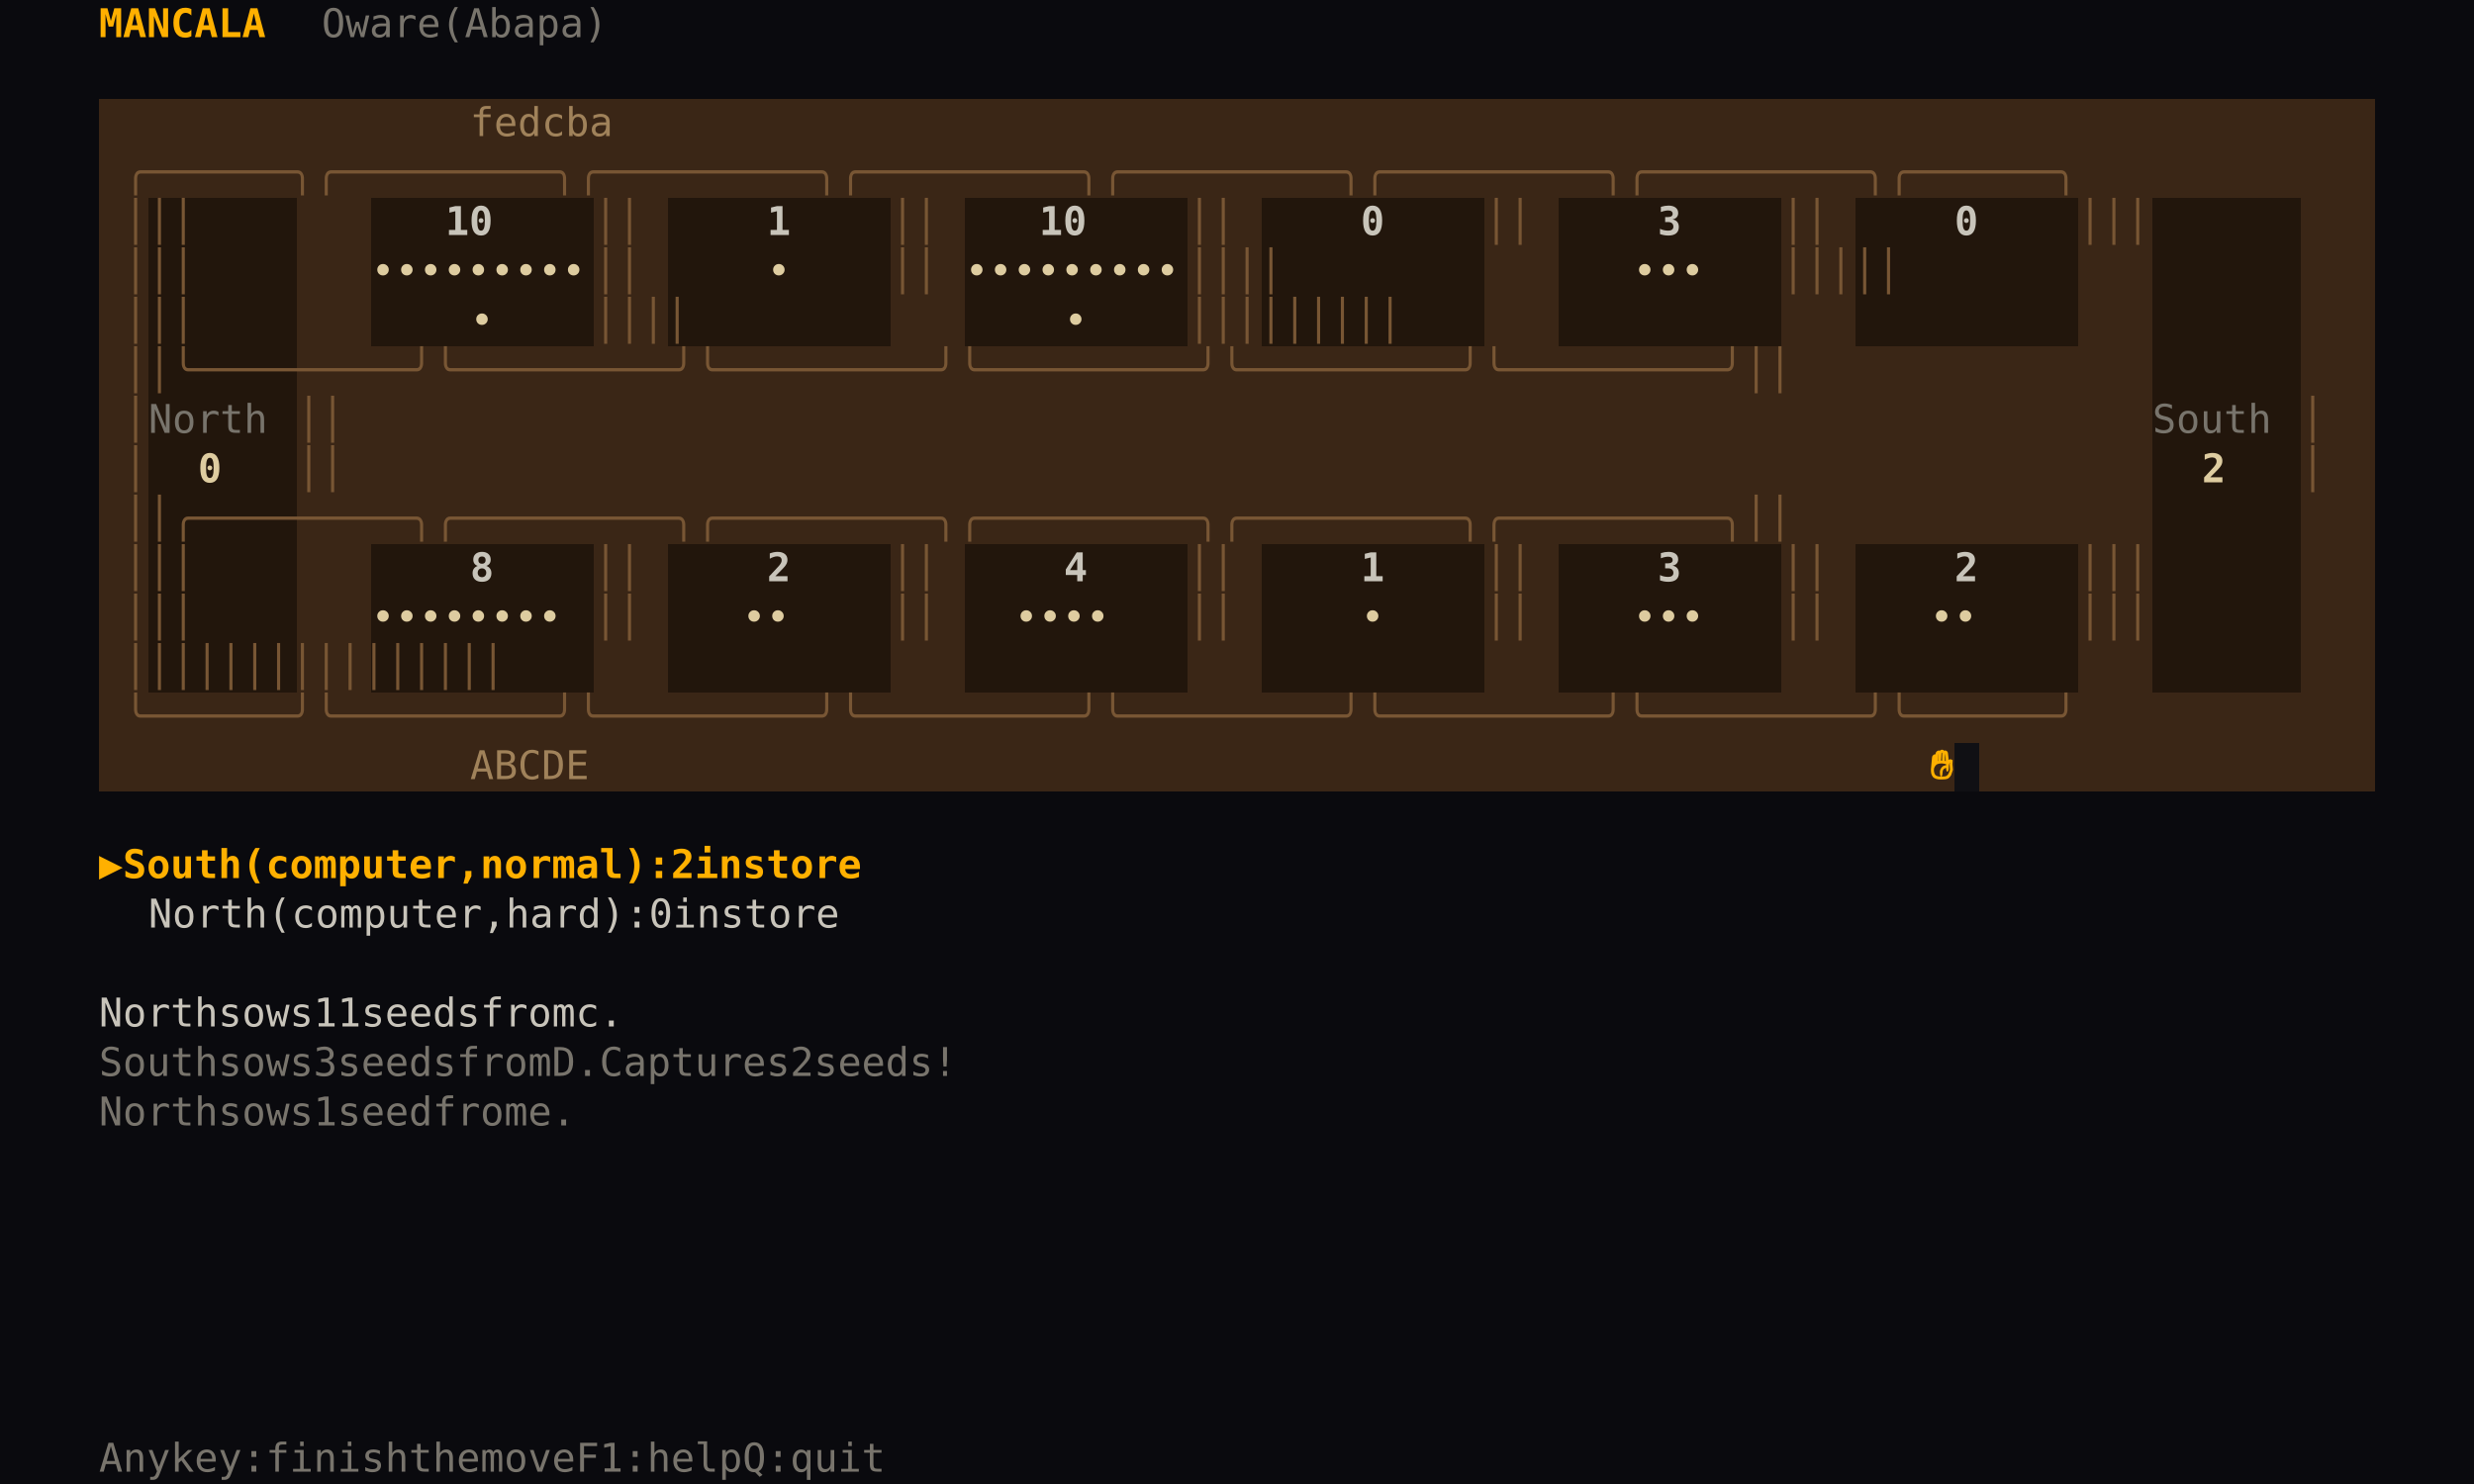
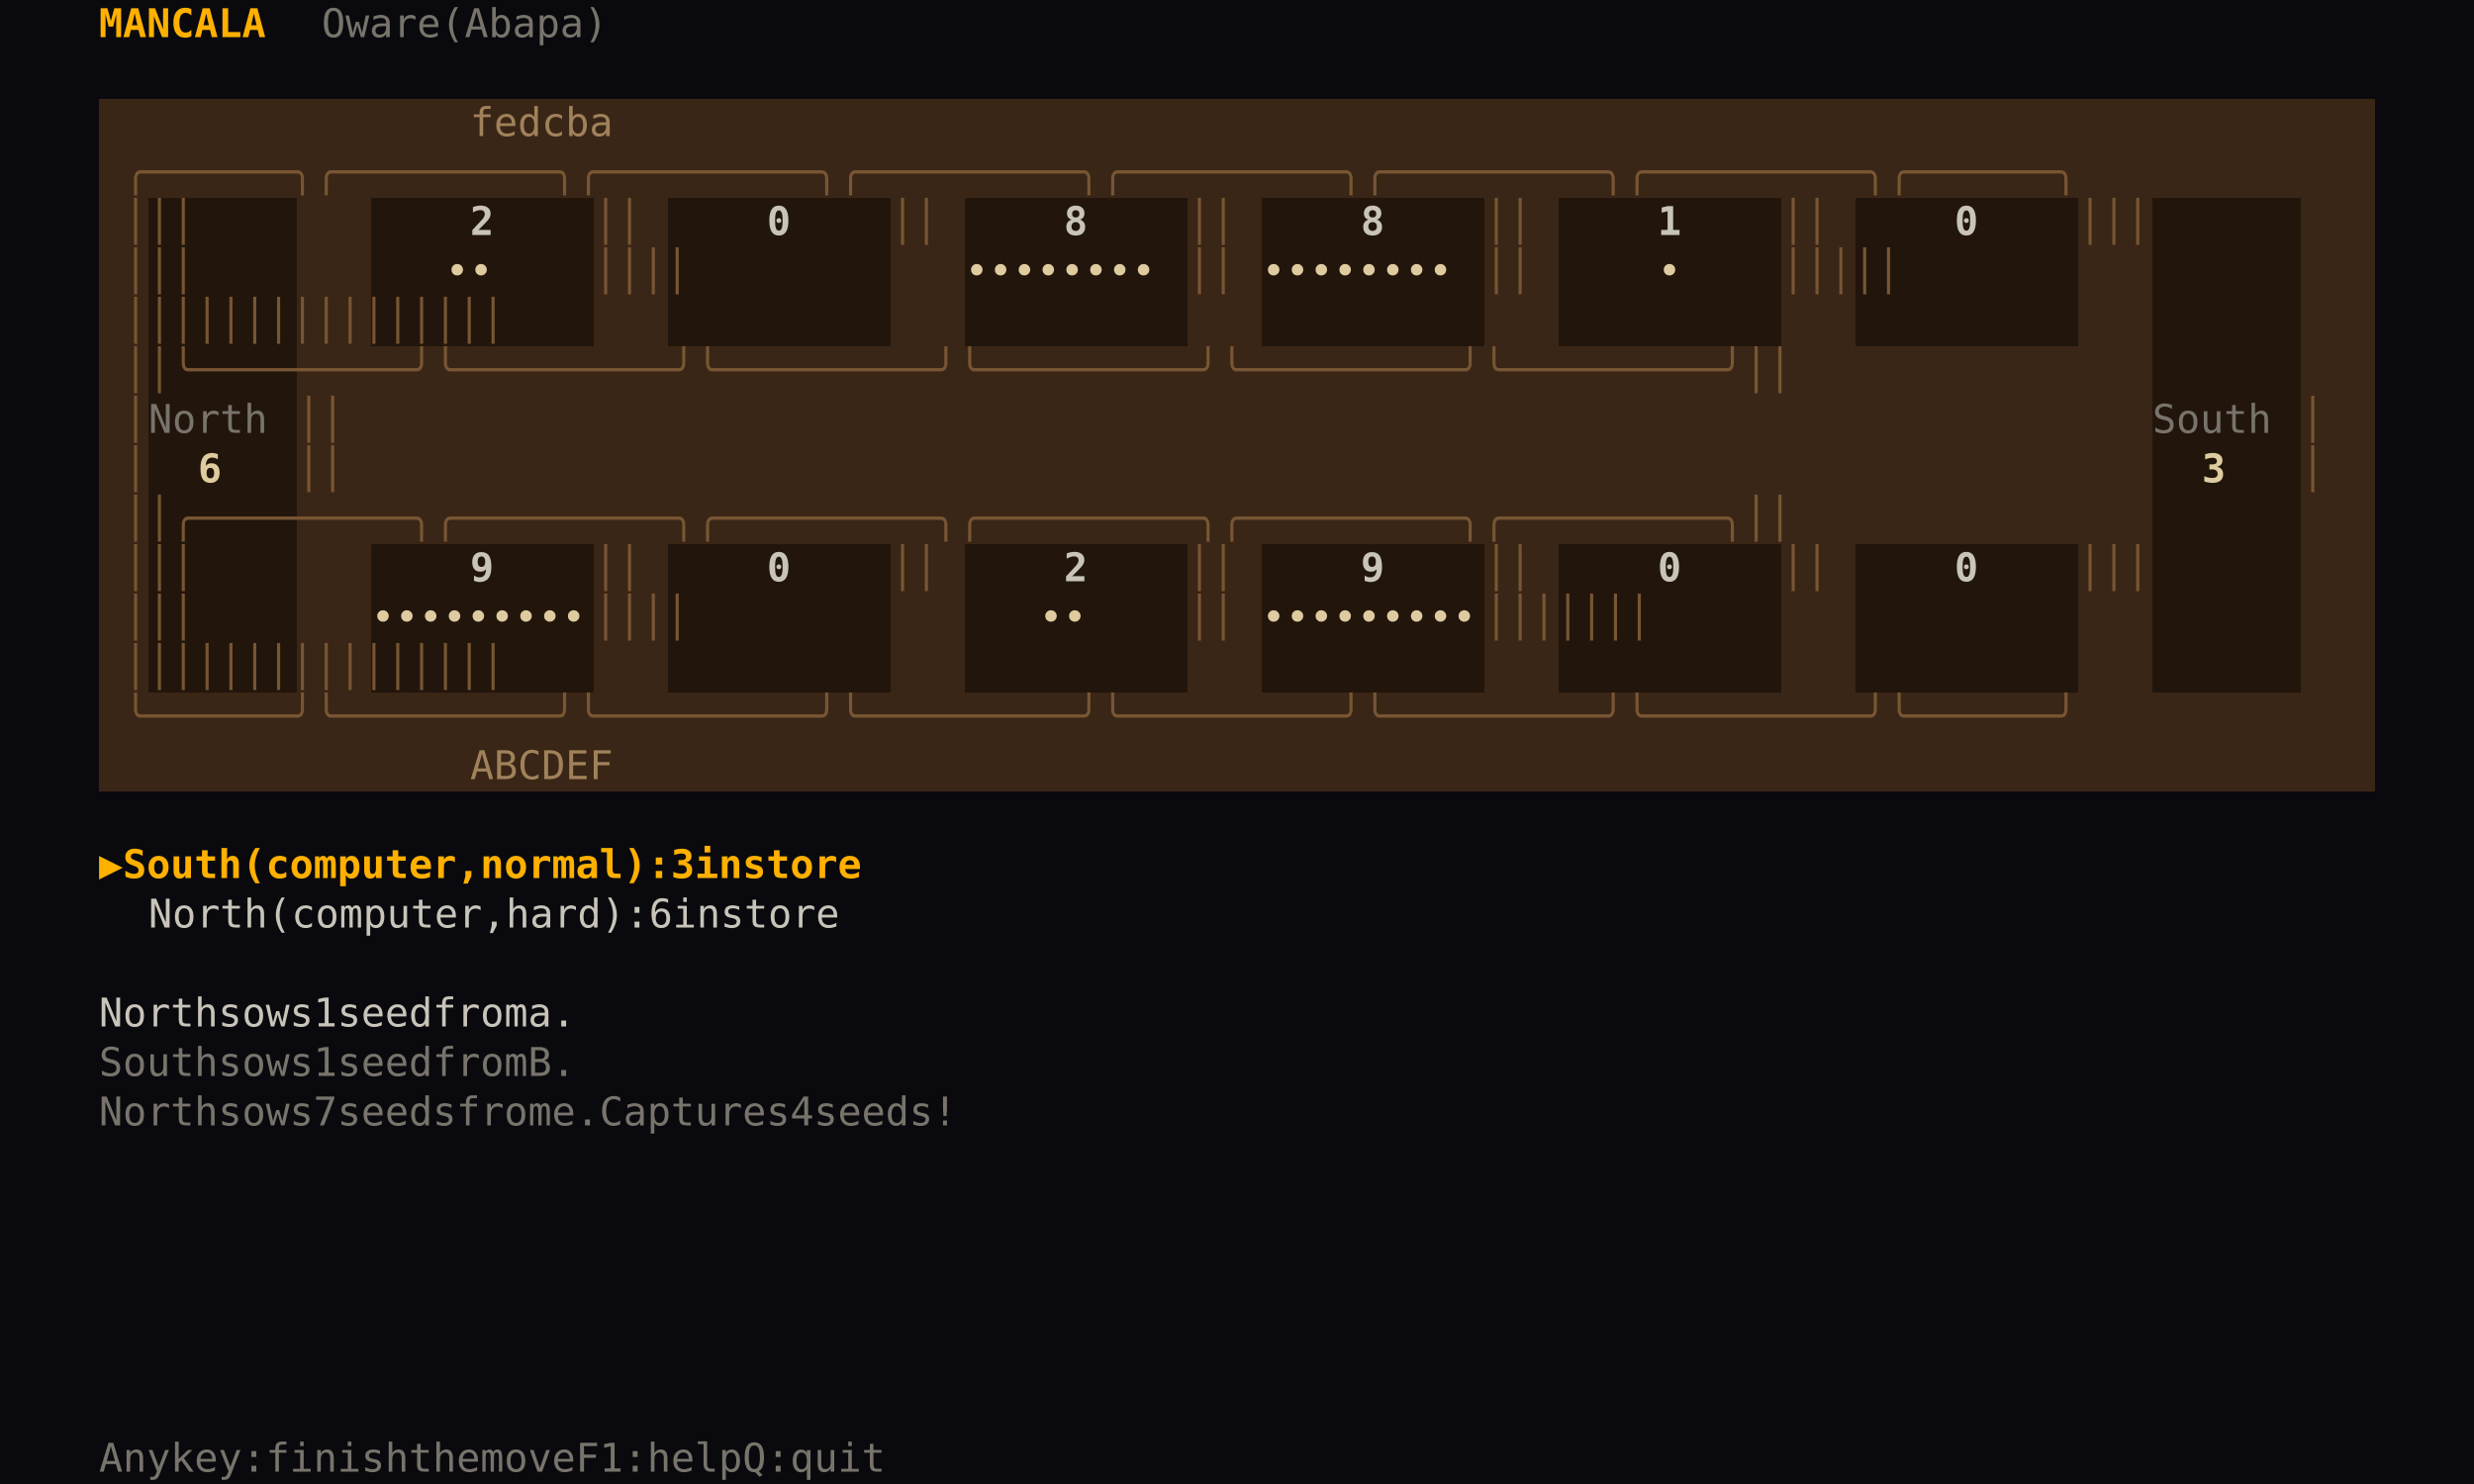
<svg xmlns="http://www.w3.org/2000/svg" viewBox="0 0 1000 600" width="1000" height="600" shape-rendering="crispEdges">
  <rect width="1000" height="600" fill="#101014" />
  <rect x="0" y="0" width="1000" height="20.5" fill="#0a0a0e" />
  <rect x="0" y="20" width="1000" height="20.5" fill="#0a0a0e" />
  <rect x="0" y="40" width="40" height="20.5" fill="#0a0a0e" />
  <rect x="40" y="40" width="920" height="20.5" fill="#3a2616" />
  <rect x="960" y="40" width="40" height="20.5" fill="#0a0a0e" />
  <rect x="0" y="60" width="40" height="20.5" fill="#0a0a0e" />
  <rect x="40" y="60" width="920" height="20.5" fill="#3a2616" />
  <rect x="960" y="60" width="40" height="20.5" fill="#0a0a0e" />
  <rect x="0" y="80" width="40" height="20.5" fill="#0a0a0e" />
  <rect x="40" y="80" width="20" height="20.5" fill="#3a2616" />
  <rect x="60" y="80" width="60" height="20.5" fill="#22160c" />
  <rect x="120" y="80" width="30" height="20.5" fill="#3a2616" />
  <rect x="150" y="80" width="90" height="20.5" fill="#22160c" />
  <rect x="240" y="80" width="30" height="20.5" fill="#3a2616" />
  <rect x="270" y="80" width="90" height="20.5" fill="#22160c" />
  <rect x="360" y="80" width="30" height="20.5" fill="#3a2616" />
  <rect x="390" y="80" width="90" height="20.5" fill="#22160c" />
  <rect x="480" y="80" width="30" height="20.5" fill="#3a2616" />
  <rect x="510" y="80" width="90" height="20.5" fill="#22160c" />
  <rect x="600" y="80" width="30" height="20.5" fill="#3a2616" />
  <rect x="630" y="80" width="90" height="20.5" fill="#22160c" />
  <rect x="720" y="80" width="30" height="20.5" fill="#3a2616" />
  <rect x="750" y="80" width="90" height="20.5" fill="#22160c" />
  <rect x="840" y="80" width="30" height="20.5" fill="#3a2616" />
  <rect x="870" y="80" width="60" height="20.5" fill="#22160c" />
  <rect x="930" y="80" width="30" height="20.5" fill="#3a2616" />
  <rect x="960" y="80" width="40" height="20.5" fill="#0a0a0e" />
  <rect x="0" y="100" width="40" height="20.5" fill="#0a0a0e" />
  <rect x="40" y="100" width="20" height="20.5" fill="#3a2616" />
  <rect x="60" y="100" width="60" height="20.5" fill="#22160c" />
  <rect x="120" y="100" width="30" height="20.5" fill="#3a2616" />
  <rect x="150" y="100" width="90" height="20.5" fill="#22160c" />
  <rect x="240" y="100" width="30" height="20.5" fill="#3a2616" />
  <rect x="270" y="100" width="90" height="20.5" fill="#22160c" />
  <rect x="360" y="100" width="30" height="20.5" fill="#3a2616" />
  <rect x="390" y="100" width="90" height="20.5" fill="#22160c" />
  <rect x="480" y="100" width="30" height="20.5" fill="#3a2616" />
  <rect x="510" y="100" width="90" height="20.5" fill="#22160c" />
  <rect x="600" y="100" width="30" height="20.5" fill="#3a2616" />
  <rect x="630" y="100" width="90" height="20.5" fill="#22160c" />
  <rect x="720" y="100" width="30" height="20.5" fill="#3a2616" />
  <rect x="750" y="100" width="90" height="20.5" fill="#22160c" />
  <rect x="840" y="100" width="30" height="20.5" fill="#3a2616" />
  <rect x="870" y="100" width="60" height="20.5" fill="#22160c" />
  <rect x="930" y="100" width="30" height="20.5" fill="#3a2616" />
  <rect x="960" y="100" width="40" height="20.5" fill="#0a0a0e" />
  <rect x="0" y="120" width="40" height="20.5" fill="#0a0a0e" />
  <rect x="40" y="120" width="20" height="20.5" fill="#3a2616" />
  <rect x="60" y="120" width="60" height="20.5" fill="#22160c" />
  <rect x="120" y="120" width="30" height="20.5" fill="#3a2616" />
  <rect x="150" y="120" width="90" height="20.5" fill="#22160c" />
  <rect x="240" y="120" width="30" height="20.5" fill="#3a2616" />
  <rect x="270" y="120" width="90" height="20.5" fill="#22160c" />
  <rect x="360" y="120" width="30" height="20.5" fill="#3a2616" />
  <rect x="390" y="120" width="90" height="20.5" fill="#22160c" />
  <rect x="480" y="120" width="30" height="20.5" fill="#3a2616" />
  <rect x="510" y="120" width="90" height="20.5" fill="#22160c" />
  <rect x="600" y="120" width="30" height="20.5" fill="#3a2616" />
  <rect x="630" y="120" width="90" height="20.5" fill="#22160c" />
  <rect x="720" y="120" width="30" height="20.5" fill="#3a2616" />
  <rect x="750" y="120" width="90" height="20.5" fill="#22160c" />
  <rect x="840" y="120" width="30" height="20.5" fill="#3a2616" />
  <rect x="870" y="120" width="60" height="20.5" fill="#22160c" />
  <rect x="930" y="120" width="30" height="20.5" fill="#3a2616" />
  <rect x="960" y="120" width="40" height="20.5" fill="#0a0a0e" />
  <rect x="0" y="140" width="40" height="20.5" fill="#0a0a0e" />
  <rect x="40" y="140" width="20" height="20.5" fill="#3a2616" />
  <rect x="60" y="140" width="60" height="20.5" fill="#22160c" />
  <rect x="120" y="140" width="750" height="20.5" fill="#3a2616" />
  <rect x="870" y="140" width="60" height="20.5" fill="#22160c" />
  <rect x="930" y="140" width="30" height="20.5" fill="#3a2616" />
  <rect x="960" y="140" width="40" height="20.5" fill="#0a0a0e" />
  <rect x="0" y="160" width="40" height="20.5" fill="#0a0a0e" />
  <rect x="40" y="160" width="20" height="20.5" fill="#3a2616" />
  <rect x="60" y="160" width="60" height="20.5" fill="#22160c" />
  <rect x="120" y="160" width="750" height="20.5" fill="#3a2616" />
  <rect x="870" y="160" width="60" height="20.5" fill="#22160c" />
  <rect x="930" y="160" width="30" height="20.5" fill="#3a2616" />
  <rect x="960" y="160" width="40" height="20.5" fill="#0a0a0e" />
  <rect x="0" y="180" width="40" height="20.5" fill="#0a0a0e" />
  <rect x="40" y="180" width="20" height="20.5" fill="#3a2616" />
  <rect x="60" y="180" width="60" height="20.5" fill="#22160c" />
  <rect x="120" y="180" width="750" height="20.5" fill="#3a2616" />
  <rect x="870" y="180" width="60" height="20.5" fill="#22160c" />
  <rect x="930" y="180" width="30" height="20.5" fill="#3a2616" />
  <rect x="960" y="180" width="40" height="20.5" fill="#0a0a0e" />
  <rect x="0" y="200" width="40" height="20.5" fill="#0a0a0e" />
  <rect x="40" y="200" width="20" height="20.5" fill="#3a2616" />
  <rect x="60" y="200" width="60" height="20.5" fill="#22160c" />
  <rect x="120" y="200" width="750" height="20.5" fill="#3a2616" />
  <rect x="870" y="200" width="60" height="20.5" fill="#22160c" />
  <rect x="930" y="200" width="30" height="20.5" fill="#3a2616" />
  <rect x="960" y="200" width="40" height="20.5" fill="#0a0a0e" />
  <rect x="0" y="220" width="40" height="20.5" fill="#0a0a0e" />
  <rect x="40" y="220" width="20" height="20.5" fill="#3a2616" />
  <rect x="60" y="220" width="60" height="20.5" fill="#22160c" />
  <rect x="120" y="220" width="30" height="20.5" fill="#3a2616" />
  <rect x="150" y="220" width="90" height="20.5" fill="#22160c" />
  <rect x="240" y="220" width="30" height="20.5" fill="#3a2616" />
  <rect x="270" y="220" width="90" height="20.5" fill="#22160c" />
  <rect x="360" y="220" width="30" height="20.5" fill="#3a2616" />
  <rect x="390" y="220" width="90" height="20.5" fill="#22160c" />
  <rect x="480" y="220" width="30" height="20.5" fill="#3a2616" />
  <rect x="510" y="220" width="90" height="20.5" fill="#22160c" />
  <rect x="600" y="220" width="30" height="20.5" fill="#3a2616" />
  <rect x="630" y="220" width="90" height="20.5" fill="#22160c" />
  <rect x="720" y="220" width="30" height="20.5" fill="#3a2616" />
  <rect x="750" y="220" width="90" height="20.5" fill="#22160c" />
  <rect x="840" y="220" width="30" height="20.5" fill="#3a2616" />
  <rect x="870" y="220" width="60" height="20.5" fill="#22160c" />
  <rect x="930" y="220" width="30" height="20.5" fill="#3a2616" />
  <rect x="960" y="220" width="40" height="20.5" fill="#0a0a0e" />
  <rect x="0" y="240" width="40" height="20.5" fill="#0a0a0e" />
  <rect x="40" y="240" width="20" height="20.5" fill="#3a2616" />
  <rect x="60" y="240" width="60" height="20.5" fill="#22160c" />
  <rect x="120" y="240" width="30" height="20.5" fill="#3a2616" />
  <rect x="150" y="240" width="90" height="20.5" fill="#22160c" />
  <rect x="240" y="240" width="30" height="20.5" fill="#3a2616" />
  <rect x="270" y="240" width="90" height="20.5" fill="#22160c" />
  <rect x="360" y="240" width="30" height="20.5" fill="#3a2616" />
  <rect x="390" y="240" width="90" height="20.5" fill="#22160c" />
  <rect x="480" y="240" width="30" height="20.5" fill="#3a2616" />
  <rect x="510" y="240" width="90" height="20.5" fill="#22160c" />
  <rect x="600" y="240" width="30" height="20.5" fill="#3a2616" />
  <rect x="630" y="240" width="90" height="20.5" fill="#22160c" />
  <rect x="720" y="240" width="30" height="20.5" fill="#3a2616" />
  <rect x="750" y="240" width="90" height="20.5" fill="#22160c" />
  <rect x="840" y="240" width="30" height="20.5" fill="#3a2616" />
  <rect x="870" y="240" width="60" height="20.5" fill="#22160c" />
  <rect x="930" y="240" width="30" height="20.5" fill="#3a2616" />
  <rect x="960" y="240" width="40" height="20.5" fill="#0a0a0e" />
  <rect x="0" y="260" width="40" height="20.5" fill="#0a0a0e" />
  <rect x="40" y="260" width="20" height="20.5" fill="#3a2616" />
  <rect x="60" y="260" width="60" height="20.5" fill="#22160c" />
  <rect x="120" y="260" width="30" height="20.5" fill="#3a2616" />
  <rect x="150" y="260" width="90" height="20.5" fill="#22160c" />
  <rect x="240" y="260" width="30" height="20.5" fill="#3a2616" />
  <rect x="270" y="260" width="90" height="20.5" fill="#22160c" />
  <rect x="360" y="260" width="30" height="20.5" fill="#3a2616" />
  <rect x="390" y="260" width="90" height="20.5" fill="#22160c" />
  <rect x="480" y="260" width="30" height="20.5" fill="#3a2616" />
  <rect x="510" y="260" width="90" height="20.5" fill="#22160c" />
  <rect x="600" y="260" width="30" height="20.5" fill="#3a2616" />
  <rect x="630" y="260" width="90" height="20.5" fill="#22160c" />
  <rect x="720" y="260" width="30" height="20.5" fill="#3a2616" />
  <rect x="750" y="260" width="90" height="20.5" fill="#22160c" />
  <rect x="840" y="260" width="30" height="20.5" fill="#3a2616" />
  <rect x="870" y="260" width="60" height="20.5" fill="#22160c" />
  <rect x="930" y="260" width="30" height="20.5" fill="#3a2616" />
  <rect x="960" y="260" width="40" height="20.5" fill="#0a0a0e" />
  <rect x="0" y="280" width="40" height="20.5" fill="#0a0a0e" />
  <rect x="40" y="280" width="920" height="20.5" fill="#3a2616" />
  <rect x="960" y="280" width="40" height="20.5" fill="#0a0a0e" />
  <rect x="0" y="300" width="40" height="20.5" fill="#0a0a0e" />
-   <rect x="40" y="300" width="750" height="20.5" fill="#3a2616" />
-   <rect x="800" y="300" width="160" height="20.5" fill="#3a2616" />
+   <rect x="40" y="300" width="920" height="20.5" fill="#3a2616" />
  <rect x="960" y="300" width="40" height="20.5" fill="#0a0a0e" />
  <rect x="0" y="320" width="1000" height="20.5" fill="#0a0a0e" />
  <rect x="0" y="340" width="1000" height="20.5" fill="#0a0a0e" />
  <rect x="0" y="360" width="1000" height="20.5" fill="#0a0a0e" />
  <rect x="0" y="380" width="1000" height="20.5" fill="#0a0a0e" />
  <rect x="0" y="400" width="1000" height="20.5" fill="#0a0a0e" />
  <rect x="0" y="420" width="1000" height="20.5" fill="#0a0a0e" />
  <rect x="0" y="440" width="1000" height="20.5" fill="#0a0a0e" />
  <rect x="0" y="460" width="1000" height="20.5" fill="#0a0a0e" />
  <rect x="0" y="480" width="1000" height="20.5" fill="#0a0a0e" />
  <rect x="0" y="500" width="1000" height="20.5" fill="#0a0a0e" />
  <rect x="0" y="520" width="1000" height="20.5" fill="#0a0a0e" />
  <rect x="0" y="540" width="1000" height="20.5" fill="#0a0a0e" />
  <rect x="0" y="560" width="1000" height="20.5" fill="#0a0a0e" />
  <rect x="0" y="580" width="1000" height="20.5" fill="#0a0a0e" />
  <g font-family="DejaVu Sans Mono, Menlo, Consolas, monospace" font-size="16" xml:space="preserve">
    <text x="40 50 60 70 80 90 100" y="15" fill="#ffb000" font-weight="bold">MANCALA</text>
    <text x="130 140 150 160 170 190 200 210 220 230 240 250" y="15" fill="#78746c">Oware(Abapa)</text>
    <text x="190 310 430 550 670 790" y="55" fill="#a0825a">fedcba</text>
    <text x="50 60 70 80 90 100 110 120 140 150 160 170 180 190 200 210 220 230 240 260 270 280 290 300 310 320 330 340 350 360 380 390 400 410 420 430 440 450 460 470 480 500 510 520 530 540 550 560 570 580 590 600 620 630 640 650 660 670 680 690 700 710 720 740 750 760 770 780 790 800 810 820 830 840 860 870 880 890 900 910 920 930" y="75" fill="#785634">╭──────╮╭─────────╮╭─────────╮╭─────────╮╭─────────╮╭─────────╮╭─────────╮╭──────╮</text>
    <text x="50 120 140" y="95" fill="#785634">│││</text>
-     <text x="180 190" y="95" fill="#c8c4ba" font-weight="bold">10</text>
+     <text x="190" y="95" fill="#c8c4ba" font-weight="bold">2</text>
    <text x="240 260" y="95" fill="#785634">││</text>
-     <text x="310" y="95" fill="#c8c4ba" font-weight="bold">1</text>
+     <text x="310" y="95" fill="#c8c4ba" font-weight="bold">0</text>
    <text x="360 380" y="95" fill="#785634">││</text>
-     <text x="420 430" y="95" fill="#c8c4ba" font-weight="bold">10</text>
+     <text x="430" y="95" fill="#c8c4ba" font-weight="bold">8</text>
    <text x="480 500" y="95" fill="#785634">││</text>
-     <text x="550" y="95" fill="#c8c4ba" font-weight="bold">0</text>
+     <text x="550" y="95" fill="#c8c4ba" font-weight="bold">8</text>
    <text x="600 620" y="95" fill="#785634">││</text>
-     <text x="670" y="95" fill="#c8c4ba" font-weight="bold">3</text>
+     <text x="670" y="95" fill="#c8c4ba" font-weight="bold">1</text>
    <text x="720 740" y="95" fill="#785634">││</text>
    <text x="790" y="95" fill="#c8c4ba" font-weight="bold">0</text>
    <text x="840 860 930" y="95" fill="#785634">│││</text>
    <text x="50 120 140" y="115" fill="#785634">│││</text>
-     <text x="150 160 170 180 190 200 210 220 230" y="115" fill="#decca0">•••••••••</text>
-     <text x="240 260" y="115" fill="#785634">││</text>
-     <text x="310" y="115" fill="#decca0">•</text>
-     <text x="360 380" y="115" fill="#785634">││</text>
-     <text x="390 400 410 420 430 440 450 460 470" y="115" fill="#decca0">•••••••••</text>
-     <text x="480 500 600 620" y="115" fill="#785634">││││</text>
-     <text x="660 670 680" y="115" fill="#decca0">•••</text>
+     <text x="180 190" y="115" fill="#decca0">••</text>
+     <text x="240 260 360 380" y="115" fill="#785634">││││</text>
+     <text x="390 400 410 420 430 440 450 460" y="115" fill="#decca0">••••••••</text>
+     <text x="480 500" y="115" fill="#785634">││</text>
+     <text x="510 520 530 540 550 560 570 580" y="115" fill="#decca0">••••••••</text>
+     <text x="600 620" y="115" fill="#785634">││</text>
+     <text x="670" y="115" fill="#decca0">•</text>
    <text x="720 740 840 860 930" y="115" fill="#785634">│││││</text>
-     <text x="50 120 140" y="135" fill="#785634">│││</text>
-     <text x="190" y="135" fill="#decca0">•</text>
-     <text x="240 260 360 380" y="135" fill="#785634">││││</text>
-     <text x="430" y="135" fill="#decca0">•</text>
-     <text x="480 500 600 620 720 740 840 860 930" y="135" fill="#785634">│││││││││</text>
+     <text x="50 120 140 240 260 360 380 480 500 600 620 720 740 840 860 930" y="135" fill="#785634">││││││││││││││││</text>
    <text x="50 120 140 150 160 170 180 190 200 210 220 230 240 260 270 280 290 300 310 320 330 340 350 360 380 390 400 410 420 430 440 450 460 470 480 500 510 520 530 540 550 560 570 580 590 600 620 630 640 650 660 670 680 690 700 710 720 740 750 760 770 780 790 800 810 820 830 840 860 930" y="155" fill="#785634">││╰─────────╯╰─────────╯╰─────────╯╰─────────╯╰─────────╯╰─────────╯││</text>
    <text x="50" y="175" fill="#785634">│</text>
    <text x="60 70 80 90 100" y="175" fill="#78746c">North</text>
    <text x="120 860" y="175" fill="#785634">││</text>
    <text x="870 880 890 900 910" y="175" fill="#78746c">South</text>
    <text x="930" y="175" fill="#785634">│</text>
    <text x="50" y="195" fill="#785634">│</text>
-     <text x="80" y="195" fill="#decca0" font-weight="bold">0</text>
+     <text x="80" y="195" fill="#decca0" font-weight="bold">6</text>
    <text x="120 860" y="195" fill="#785634">││</text>
-     <text x="890" y="195" fill="#decca0" font-weight="bold">2</text>
+     <text x="890" y="195" fill="#decca0" font-weight="bold">3</text>
    <text x="930" y="195" fill="#785634">│</text>
    <text x="50 120 140 150 160 170 180 190 200 210 220 230 240 260 270 280 290 300 310 320 330 340 350 360 380 390 400 410 420 430 440 450 460 470 480 500 510 520 530 540 550 560 570 580 590 600 620 630 640 650 660 670 680 690 700 710 720 740 750 760 770 780 790 800 810 820 830 840 860 930" y="215" fill="#785634">││╭─────────╮╭─────────╮╭─────────╮╭─────────╮╭─────────╮╭─────────╮││</text>
    <text x="50 120 140" y="235" fill="#785634">│││</text>
-     <text x="190" y="235" fill="#c8c4ba" font-weight="bold">8</text>
+     <text x="190" y="235" fill="#c8c4ba" font-weight="bold">9</text>
    <text x="240 260" y="235" fill="#785634">││</text>
-     <text x="310" y="235" fill="#c8c4ba" font-weight="bold">2</text>
+     <text x="310" y="235" fill="#c8c4ba" font-weight="bold">0</text>
    <text x="360 380" y="235" fill="#785634">││</text>
-     <text x="430" y="235" fill="#c8c4ba" font-weight="bold">4</text>
+     <text x="430" y="235" fill="#c8c4ba" font-weight="bold">2</text>
    <text x="480 500" y="235" fill="#785634">││</text>
-     <text x="550" y="235" fill="#c8c4ba" font-weight="bold">1</text>
+     <text x="550" y="235" fill="#c8c4ba" font-weight="bold">9</text>
    <text x="600 620" y="235" fill="#785634">││</text>
-     <text x="670" y="235" fill="#c8c4ba" font-weight="bold">3</text>
+     <text x="670" y="235" fill="#c8c4ba" font-weight="bold">0</text>
    <text x="720 740" y="235" fill="#785634">││</text>
-     <text x="790" y="235" fill="#c8c4ba" font-weight="bold">2</text>
+     <text x="790" y="235" fill="#c8c4ba" font-weight="bold">0</text>
    <text x="840 860 930" y="235" fill="#785634">│││</text>
    <text x="50 120 140" y="255" fill="#785634">│││</text>
-     <text x="150 160 170 180 190 200 210 220" y="255" fill="#decca0">••••••••</text>
-     <text x="240 260" y="255" fill="#785634">││</text>
-     <text x="300 310" y="255" fill="#decca0">••</text>
-     <text x="360 380" y="255" fill="#785634">││</text>
-     <text x="410 420 430 440" y="255" fill="#decca0">••••</text>
+     <text x="150 160 170 180 190 200 210 220 230" y="255" fill="#decca0">•••••••••</text>
+     <text x="240 260 360 380" y="255" fill="#785634">││││</text>
+     <text x="420 430" y="255" fill="#decca0">••</text>
    <text x="480 500" y="255" fill="#785634">││</text>
-     <text x="550" y="255" fill="#decca0">•</text>
-     <text x="600 620" y="255" fill="#785634">││</text>
-     <text x="660 670 680" y="255" fill="#decca0">•••</text>
-     <text x="720 740" y="255" fill="#785634">││</text>
-     <text x="780 790" y="255" fill="#decca0">••</text>
-     <text x="840 860 930" y="255" fill="#785634">│││</text>
+     <text x="510 520 530 540 550 560 570 580 590" y="255" fill="#decca0">•••••••••</text>
+     <text x="600 620 720 740 840 860 930" y="255" fill="#785634">│││││││</text>
    <text x="50 120 140 240 260 360 380 480 500 600 620 720 740 840 860 930" y="275" fill="#785634">││││││││││││││││</text>
    <text x="50 60 70 80 90 100 110 120 140 150 160 170 180 190 200 210 220 230 240 260 270 280 290 300 310 320 330 340 350 360 380 390 400 410 420 430 440 450 460 470 480 500 510 520 530 540 550 560 570 580 590 600 620 630 640 650 660 670 680 690 700 710 720 740 750 760 770 780 790 800 810 820 830 840 860 870 880 890 900 910 920 930" y="295" fill="#785634">╰──────╯╰─────────╯╰─────────╯╰─────────╯╰─────────╯╰─────────╯╰─────────╯╰──────╯</text>
-     <text x="190 310 430 550 670" y="315" fill="#a0825a">ABCDE</text>
-     <text x="780" y="315" fill="#ffb000" font-weight="bold">✋</text>
-     <text x="40 60 70 80 90 100 120 130 140 150 160 170 180 190 200 210 230 240 250 260 270 280 290 300 320 340 350 370 380 390 400 410" y="355" fill="#ffb000" font-weight="bold">▶South(computer,normal):2instore</text>
-     <text x="60 70 80 90 100 120 130 140 150 160 170 180 190 200 210 230 240 250 260 270 280 300 320 330 350 360 370 380 390" y="375" fill="#c8c4ba">North(computer,hard):0instore</text>
-     <text x="40 50 60 70 80 100 110 120 130 150 160 180 190 200 210 220 240 250 260 270 290 300" y="415" fill="#c8c4ba">Northsows11seedsfromc.</text>
-     <text x="40 50 60 70 80 100 110 120 130 150 170 180 190 200 210 230 240 250 260 280 290 310 320 330 340 350 360 370 380 400 420 430 440 450 460 470" y="435" fill="#78746c">Southsows3seedsfromD.Captures2seeds!</text>
-     <text x="40 50 60 70 80 100 110 120 130 150 170 180 190 200 220 230 240 250 270 280" y="455" fill="#78746c">Northsows1seedfrome.</text>
+     <text x="190 310 430 550 670 790" y="315" fill="#a0825a">ABCDEF</text>
+     <text x="40 60 70 80 90 100 120 130 140 150 160 170 180 190 200 210 230 240 250 260 270 280 290 300 320 340 350 370 380 390 400 410" y="355" fill="#ffb000" font-weight="bold">▶South(computer,normal):3instore</text>
+     <text x="60 70 80 90 100 120 130 140 150 160 170 180 190 200 210 230 240 250 260 270 280 300 320 330 350 360 370 380 390" y="375" fill="#c8c4ba">North(computer,hard):6instore</text>
+     <text x="40 50 60 70 80 100 110 120 130 150 170 180 190 200 220 230 240 250 270 280" y="415" fill="#c8c4ba">Northsows1seedfroma.</text>
+     <text x="40 50 60 70 80 100 110 120 130 150 170 180 190 200 220 230 240 250 270 280" y="435" fill="#78746c">Southsows1seedfromB.</text>
+     <text x="40 50 60 70 80 100 110 120 130 150 170 180 190 200 210 230 240 250 260 280 290 310 320 330 340 350 360 370 380 400 420 430 440 450 460 470" y="455" fill="#78746c">Northsows7seedsfrome.Captures4seeds!</text>
    <text x="40 50 60 80 90 100 110 130 140 150 160 170 180 200 210 220 240 250 260 270 310 320 330 350 360 370 380 420 430 450 460 470 480" y="595" fill="#78746c">Anykey:finishthemoveF1:helpQ:quit</text>
  </g>
</svg>
